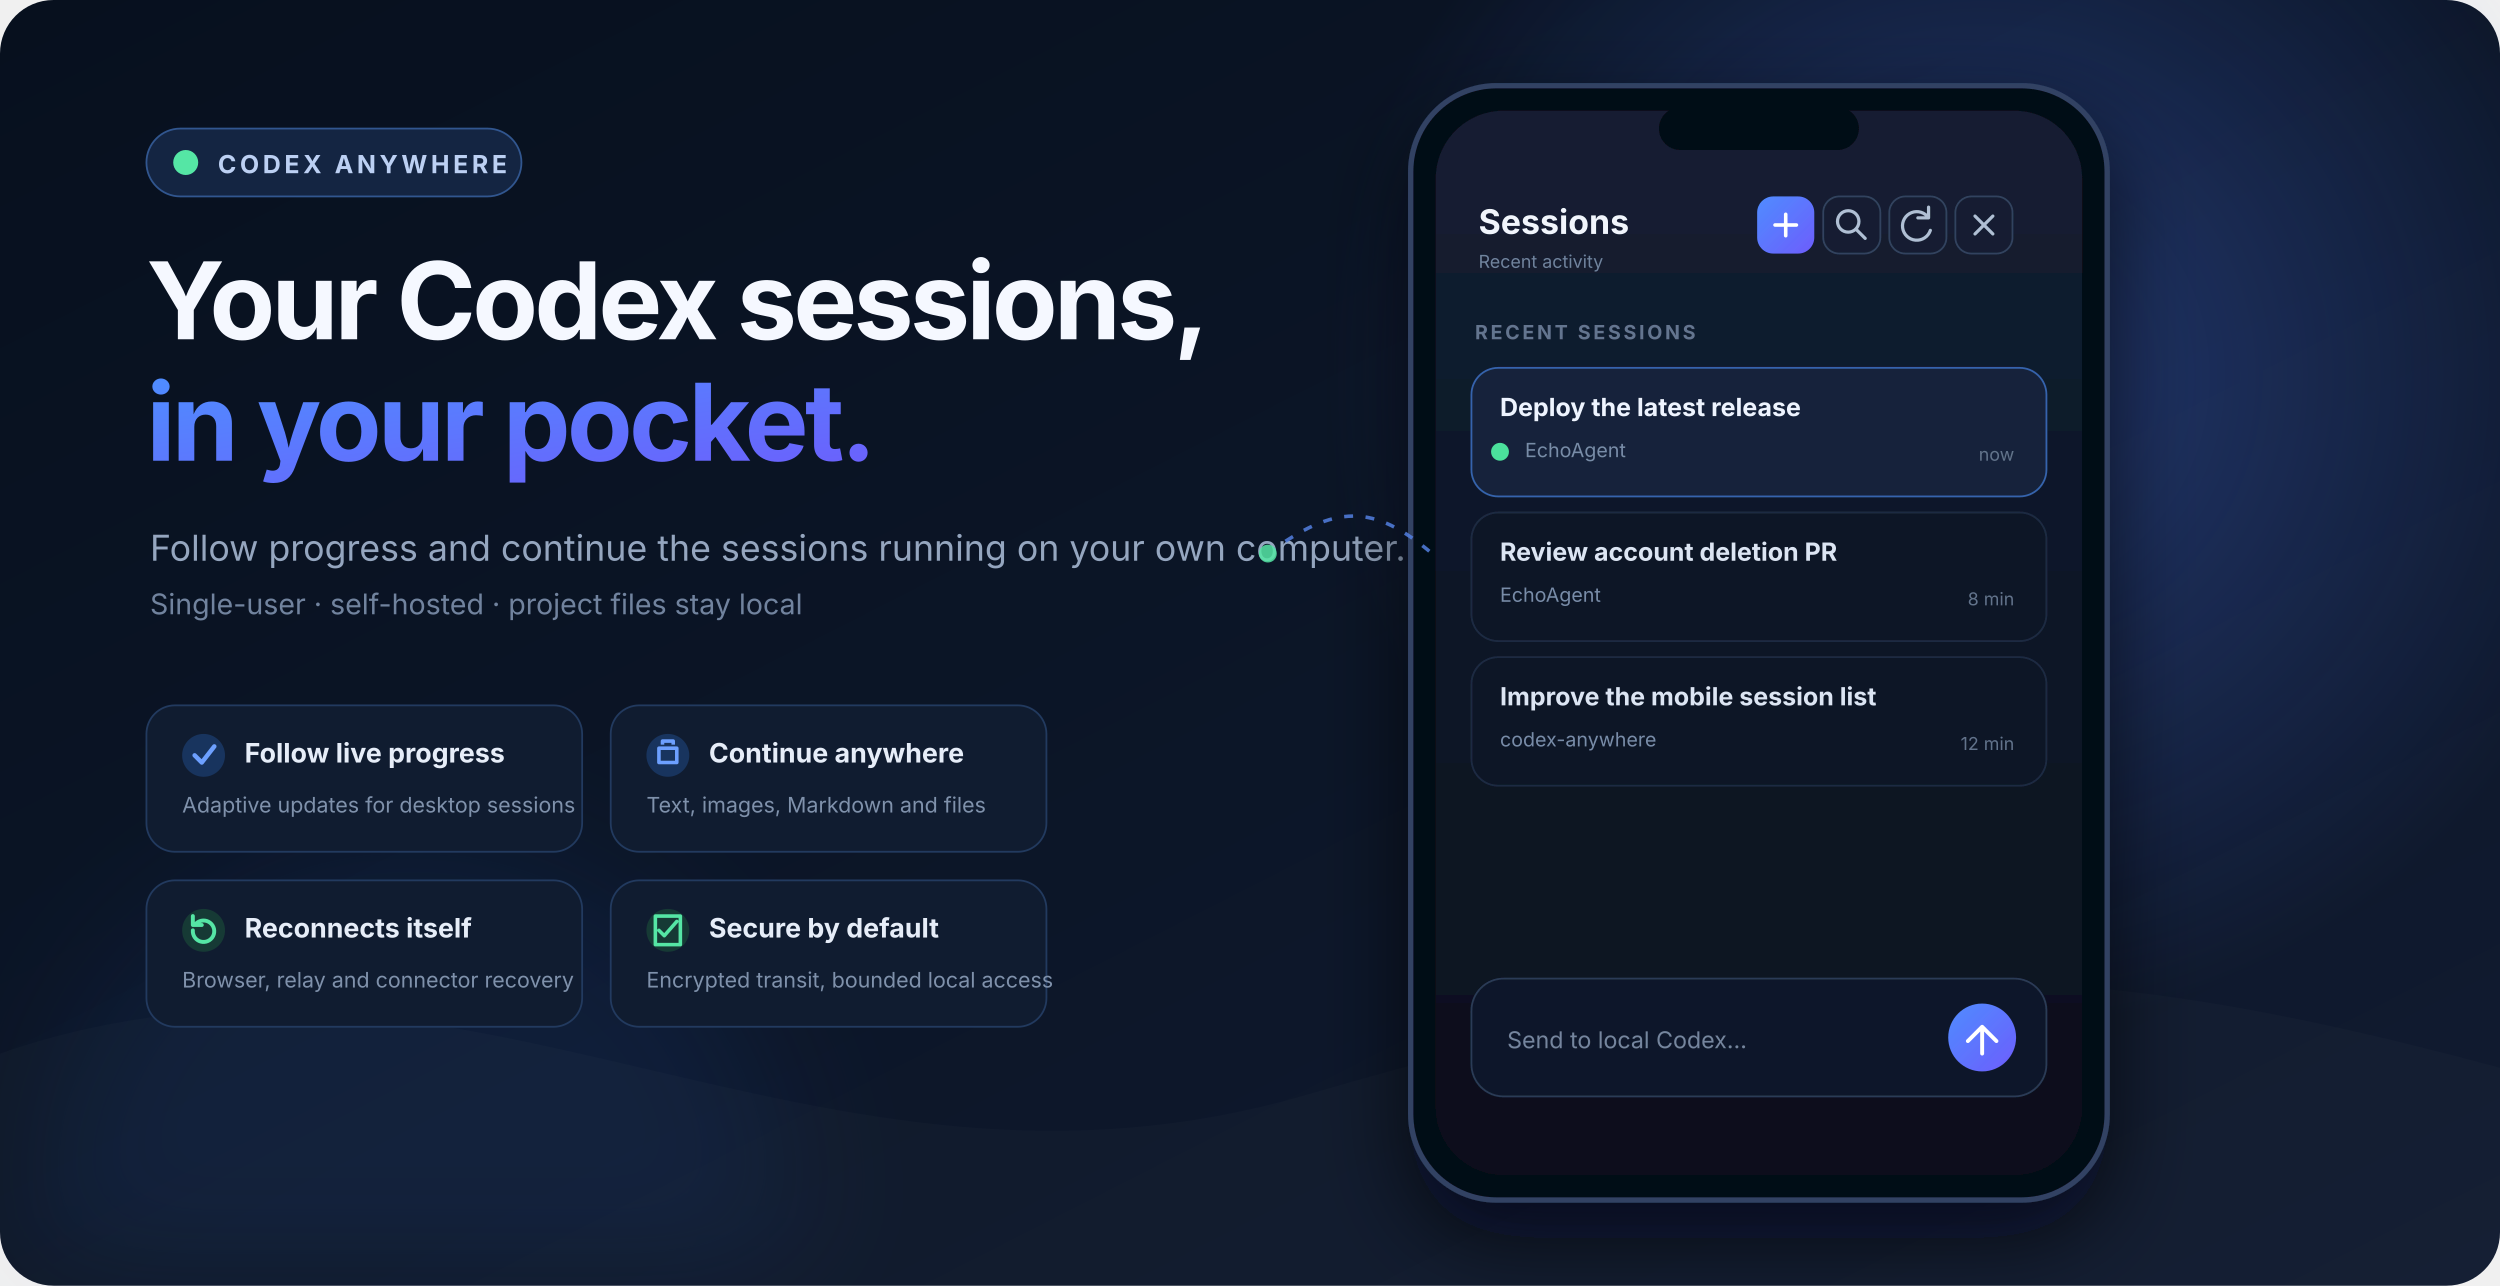
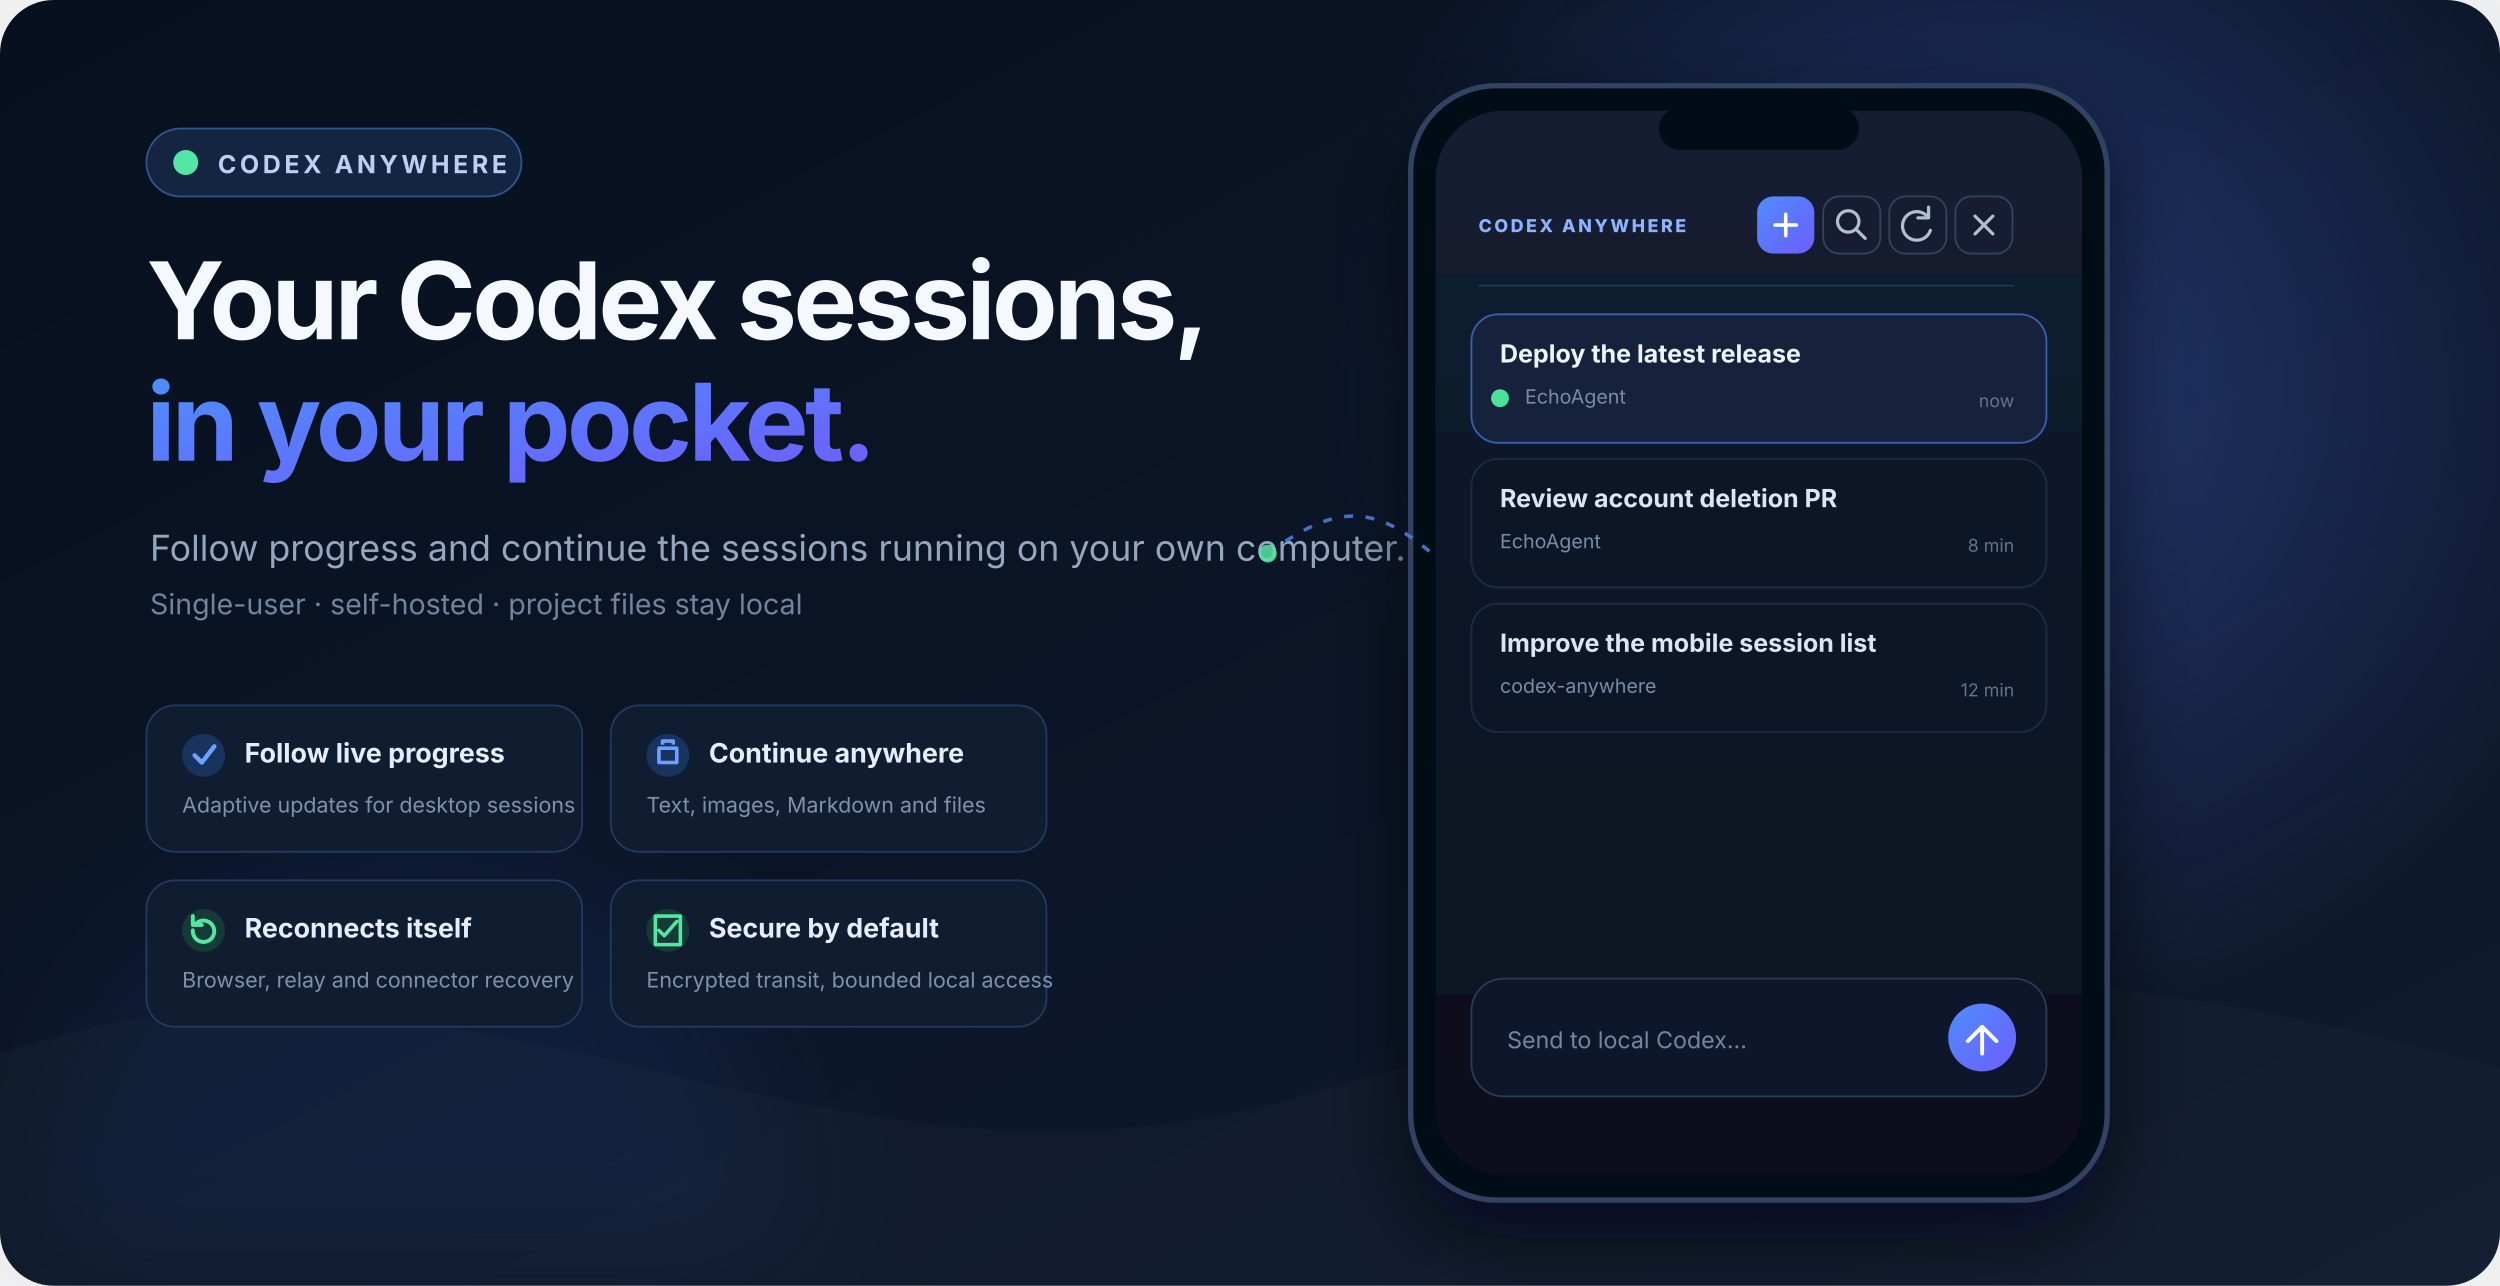
<svg xmlns="http://www.w3.org/2000/svg" width="1400" height="720" viewBox="0 0 1400 720" role="img" aria-labelledby="title desc">
  <defs>
    <linearGradient id="bg" x1="0" y1="0" x2="1" y2="1">
      <stop offset="0" stop-color="#07101e" />
      <stop offset="0.55" stop-color="#0c1628" />
      <stop offset="1" stop-color="#111b31" />
    </linearGradient>
    <linearGradient id="brand" x1="0" y1="0" x2="1" y2="1">
      <stop offset="0" stop-color="#4f8cff" />
      <stop offset="1" stop-color="#6d5dfc" />
    </linearGradient>
    <linearGradient id="phone" x1="0" y1="0" x2="0" y2="1">
      <stop offset="0" stop-color="#131e32" />
      <stop offset="1" stop-color="#090f1c" />
    </linearGradient>
    <radialGradient id="glow">
      <stop offset="0" stop-color="#4f7cff" stop-opacity=".34" />
      <stop offset="1" stop-color="#4f7cff" stop-opacity="0" />
    </radialGradient>
    <filter id="shadow" x="-30%" y="-30%" width="160%" height="160%">
      <feDropShadow dx="0" dy="20" stdDeviation="24" flood-color="#020712" flood-opacity=".65" />
    </filter>
    <filter id="soft" x="-40%" y="-40%" width="180%" height="180%">
      <feGaussianBlur stdDeviation="38" />
    </filter>
  </defs>
  <rect width="1400" height="720" rx="30" fill="url(#bg)" />
  <circle cx="1110" cy="210" r="370" fill="url(#glow)" />
  <circle cx="230" cy="680" r="210" fill="#2a66d9" opacity=".1" filter="url(#soft)" />
  <path d="M0 590C260 500 455 694 732 613s417-83 668-15v122H0Z" fill="#ffffff" opacity=".018" />
  <g transform="translate(82 72)">
    <rect width="210" height="38" rx="19" fill="#142542" stroke="#31568f" />
    <circle cx="22" cy="19" r="7" fill="#55e6a5" />
    <text x="40" y="25" fill="#bcd0f3" font-family="Inter,Segoe UI,Arial,sans-serif" font-size="14" font-weight="700" letter-spacing="2">CODEX ANYWHERE</text>
  </g>
  <text x="82" y="190" fill="#f5f8ff" font-family="Inter,Segoe UI,Arial,sans-serif" font-size="60" font-weight="750" letter-spacing="-2">Your Codex sessions,</text>
  <text x="82" y="258" fill="url(#brand)" font-family="Inter,Segoe UI,Arial,sans-serif" font-size="60" font-weight="750" letter-spacing="-2">in your pocket.</text>
  <text x="84" y="314" fill="#95a6bf" font-family="Inter,Segoe UI,Arial,sans-serif" font-size="20">Follow progress and continue the sessions running on your own computer.</text>
  <text x="84" y="344" fill="#71839e" font-family="Inter,Segoe UI,Arial,sans-serif" font-size="16">Single-user · self-hosted · project files stay local</text>
  <g transform="translate(82 395)" font-family="Inter,Segoe UI,Arial,sans-serif">
    <g>
      <rect width="244" height="82" rx="16" fill="#101c30" stroke="#223a5f" />
      <circle cx="32" cy="28" r="12" fill="#18345e" />
      <path d="M27 28l4 4 7-9" fill="none" stroke="#6da0ff" stroke-width="2.5" stroke-linecap="round" stroke-linejoin="round" />
      <text x="55" y="32" fill="#e6edf8" font-size="15" font-weight="700">Follow live progress</text>
      <text x="20" y="60" fill="#7f91ab" font-size="12">Adaptive updates for desktop sessions</text>
    </g>
    <g transform="translate(260)">
      <rect width="244" height="82" rx="16" fill="#101c30" stroke="#223a5f" />
      <circle cx="32" cy="28" r="12" fill="#18345e" />
      <path d="M27 24h10v8H27zM29 22v-2h6v2" fill="none" stroke="#6da0ff" stroke-width="2" stroke-linejoin="round" />
      <text x="55" y="32" fill="#e6edf8" font-size="15" font-weight="700">Continue anywhere</text>
      <text x="20" y="60" fill="#7f91ab" font-size="12">Text, images, Markdown and files</text>
    </g>
    <g transform="translate(0 98)">
      <rect width="244" height="82" rx="16" fill="#101c30" stroke="#223a5f" />
      <circle cx="32" cy="28" r="12" fill="#163a35" />
      <path d="M26 28a6 6 0 1 0 2-4M26 20v5h5" fill="none" stroke="#55e6a5" stroke-width="2.2" stroke-linecap="round" stroke-linejoin="round" />
      <text x="55" y="32" fill="#e6edf8" font-size="15" font-weight="700">Reconnects itself</text>
      <text x="20" y="60" fill="#7f91ab" font-size="12">Browser, relay and connector recovery</text>
    </g>
    <g transform="translate(260 98)">
      <rect width="244" height="82" rx="16" fill="#101c30" stroke="#223a5f" />
      <circle cx="32" cy="28" r="12" fill="#163a35" />
      <path d="M27 28l3 3 7-8M25 20h14v16H25z" fill="none" stroke="#55e6a5" stroke-width="2" stroke-linecap="round" stroke-linejoin="round" />
      <text x="55" y="32" fill="#e6edf8" font-size="15" font-weight="700">Secure by default</text>
      <text x="20" y="60" fill="#7f91ab" font-size="12">Encrypted transit, bounded local access</text>
    </g>
  </g>
  <g transform="translate(790 48)" filter="url(#shadow)">
    <rect x="0" y="0" width="390" height="624" rx="48" fill="#050914" stroke="#304264" stroke-width="3" />
    <rect x="14" y="14" width="362" height="596" rx="38" fill="url(#phone)" />
    <rect x="139" y="12" width="112" height="24" rx="12" fill="#050914" />
    <g transform="translate(38 62)" font-family="Inter,Segoe UI,Arial,sans-serif">
-       <text x="0" y="21" fill="#f1f5fc" font-size="19" font-weight="750">Sessions</text>
-       <text x="0" y="40" fill="#71839d" font-size="10">Recent activity</text>
+       <text x="0" y="20" fill="#8fb2ff" font-size="10" font-weight="800" letter-spacing="1.4">CODEX ANYWHERE</text>
      <g transform="translate(156)">
        <rect width="32" height="32" rx="9" fill="url(#brand)" />
        <path d="M10 16h12M16 10v12" stroke="#fff" stroke-width="2" stroke-linecap="round" />
      </g>
      <g transform="translate(193)">
        <rect width="32" height="32" rx="9" fill="#151f32" stroke="#33435e" />
        <circle cx="14" cy="14" r="6" fill="none" stroke="#b0bfd4" stroke-width="1.8" />
        <path d="M18.5 18.5l5 5" stroke="#b0bfd4" stroke-width="1.8" stroke-linecap="round" />
      </g>
      <g transform="translate(230)">
        <rect width="32" height="32" rx="9" fill="#151f32" stroke="#33435e" />
        <path d="M22 12a8 8 0 1 0 1 7M22 12v-6m0 6h-6" fill="none" stroke="#b0bfd4" stroke-width="1.8" stroke-linecap="round" stroke-linejoin="round" />
      </g>
      <g transform="translate(267)">
        <rect width="32" height="32" rx="9" fill="#151f32" stroke="#33435e" />
        <path d="M11 11l10 10m0-10L11 21" stroke="#b0bfd4" stroke-width="1.8" stroke-linecap="round" />
      </g>
    </g>
+     <path d="M38 112h300" stroke="#263650" stroke-width="1" />
    <g transform="translate(34 128)" font-family="Inter,Segoe UI,Arial,sans-serif">
-       <text x="2" y="14" fill="#64758f" font-size="11" font-weight="700" letter-spacing="1.5">RECENT SESSIONS</text>
-       <g transform="translate(0 30)">
+       <g>
        <rect width="322" height="72" rx="15" fill="#17243a" stroke="#3563ad" />
        <text x="16" y="27" fill="#eef4ff" font-size="14" font-weight="700">Deploy the latest release</text>
        <circle cx="16" cy="47" r="5" fill="#4be19c" />
        <text x="30" y="50" fill="#788ca8" font-size="11">EchoAgent</text>
        <text x="304" y="52" text-anchor="end" fill="#62738b" font-size="10">now</text>
      </g>
-       <g transform="translate(0 111)">
+       <g transform="translate(0 81)">
        <rect width="322" height="72" rx="15" fill="#0e1727" stroke="#1e2c43" />
        <text x="16" y="27" fill="#dce5f3" font-size="14" font-weight="650">Review account deletion PR</text>
        <text x="16" y="50" fill="#788ca8" font-size="11">EchoAgent</text>
        <text x="304" y="52" text-anchor="end" fill="#62738b" font-size="10">8 min</text>
      </g>
-       <g transform="translate(0 192)">
+       <g transform="translate(0 162)">
        <rect width="322" height="72" rx="15" fill="#0e1727" stroke="#1e2c43" />
        <text x="16" y="27" fill="#dce5f3" font-size="14" font-weight="650">Improve the mobile session list</text>
        <text x="16" y="50" fill="#788ca8" font-size="11">codex-anywhere</text>
        <text x="304" y="52" text-anchor="end" fill="#62738b" font-size="10">12 min</text>
      </g>
    </g>
    <g transform="translate(34 500)" font-family="Inter,Segoe UI,Arial,sans-serif">
      <rect width="322" height="66" rx="18" fill="#10192a" stroke="#2b3b56" />
      <text x="20" y="39" fill="#74859e" font-size="13">Send to local Codex…</text>
      <circle cx="286" cy="33" r="19" fill="url(#brand)" />
      <path d="M278 35l8-8 8 8M286 27v15" fill="none" stroke="#fff" stroke-width="2.2" stroke-linecap="round" stroke-linejoin="round" />
    </g>
  </g>
  <g transform="translate(710 310)" opacity=".85">
    <path d="M0 0c38-28 59-28 92 0" fill="none" stroke="#527fe0" stroke-width="2" stroke-dasharray="5 7" />
    <circle cx="0" cy="0" r="5" fill="#55e6a5" />
  </g>
</svg>
